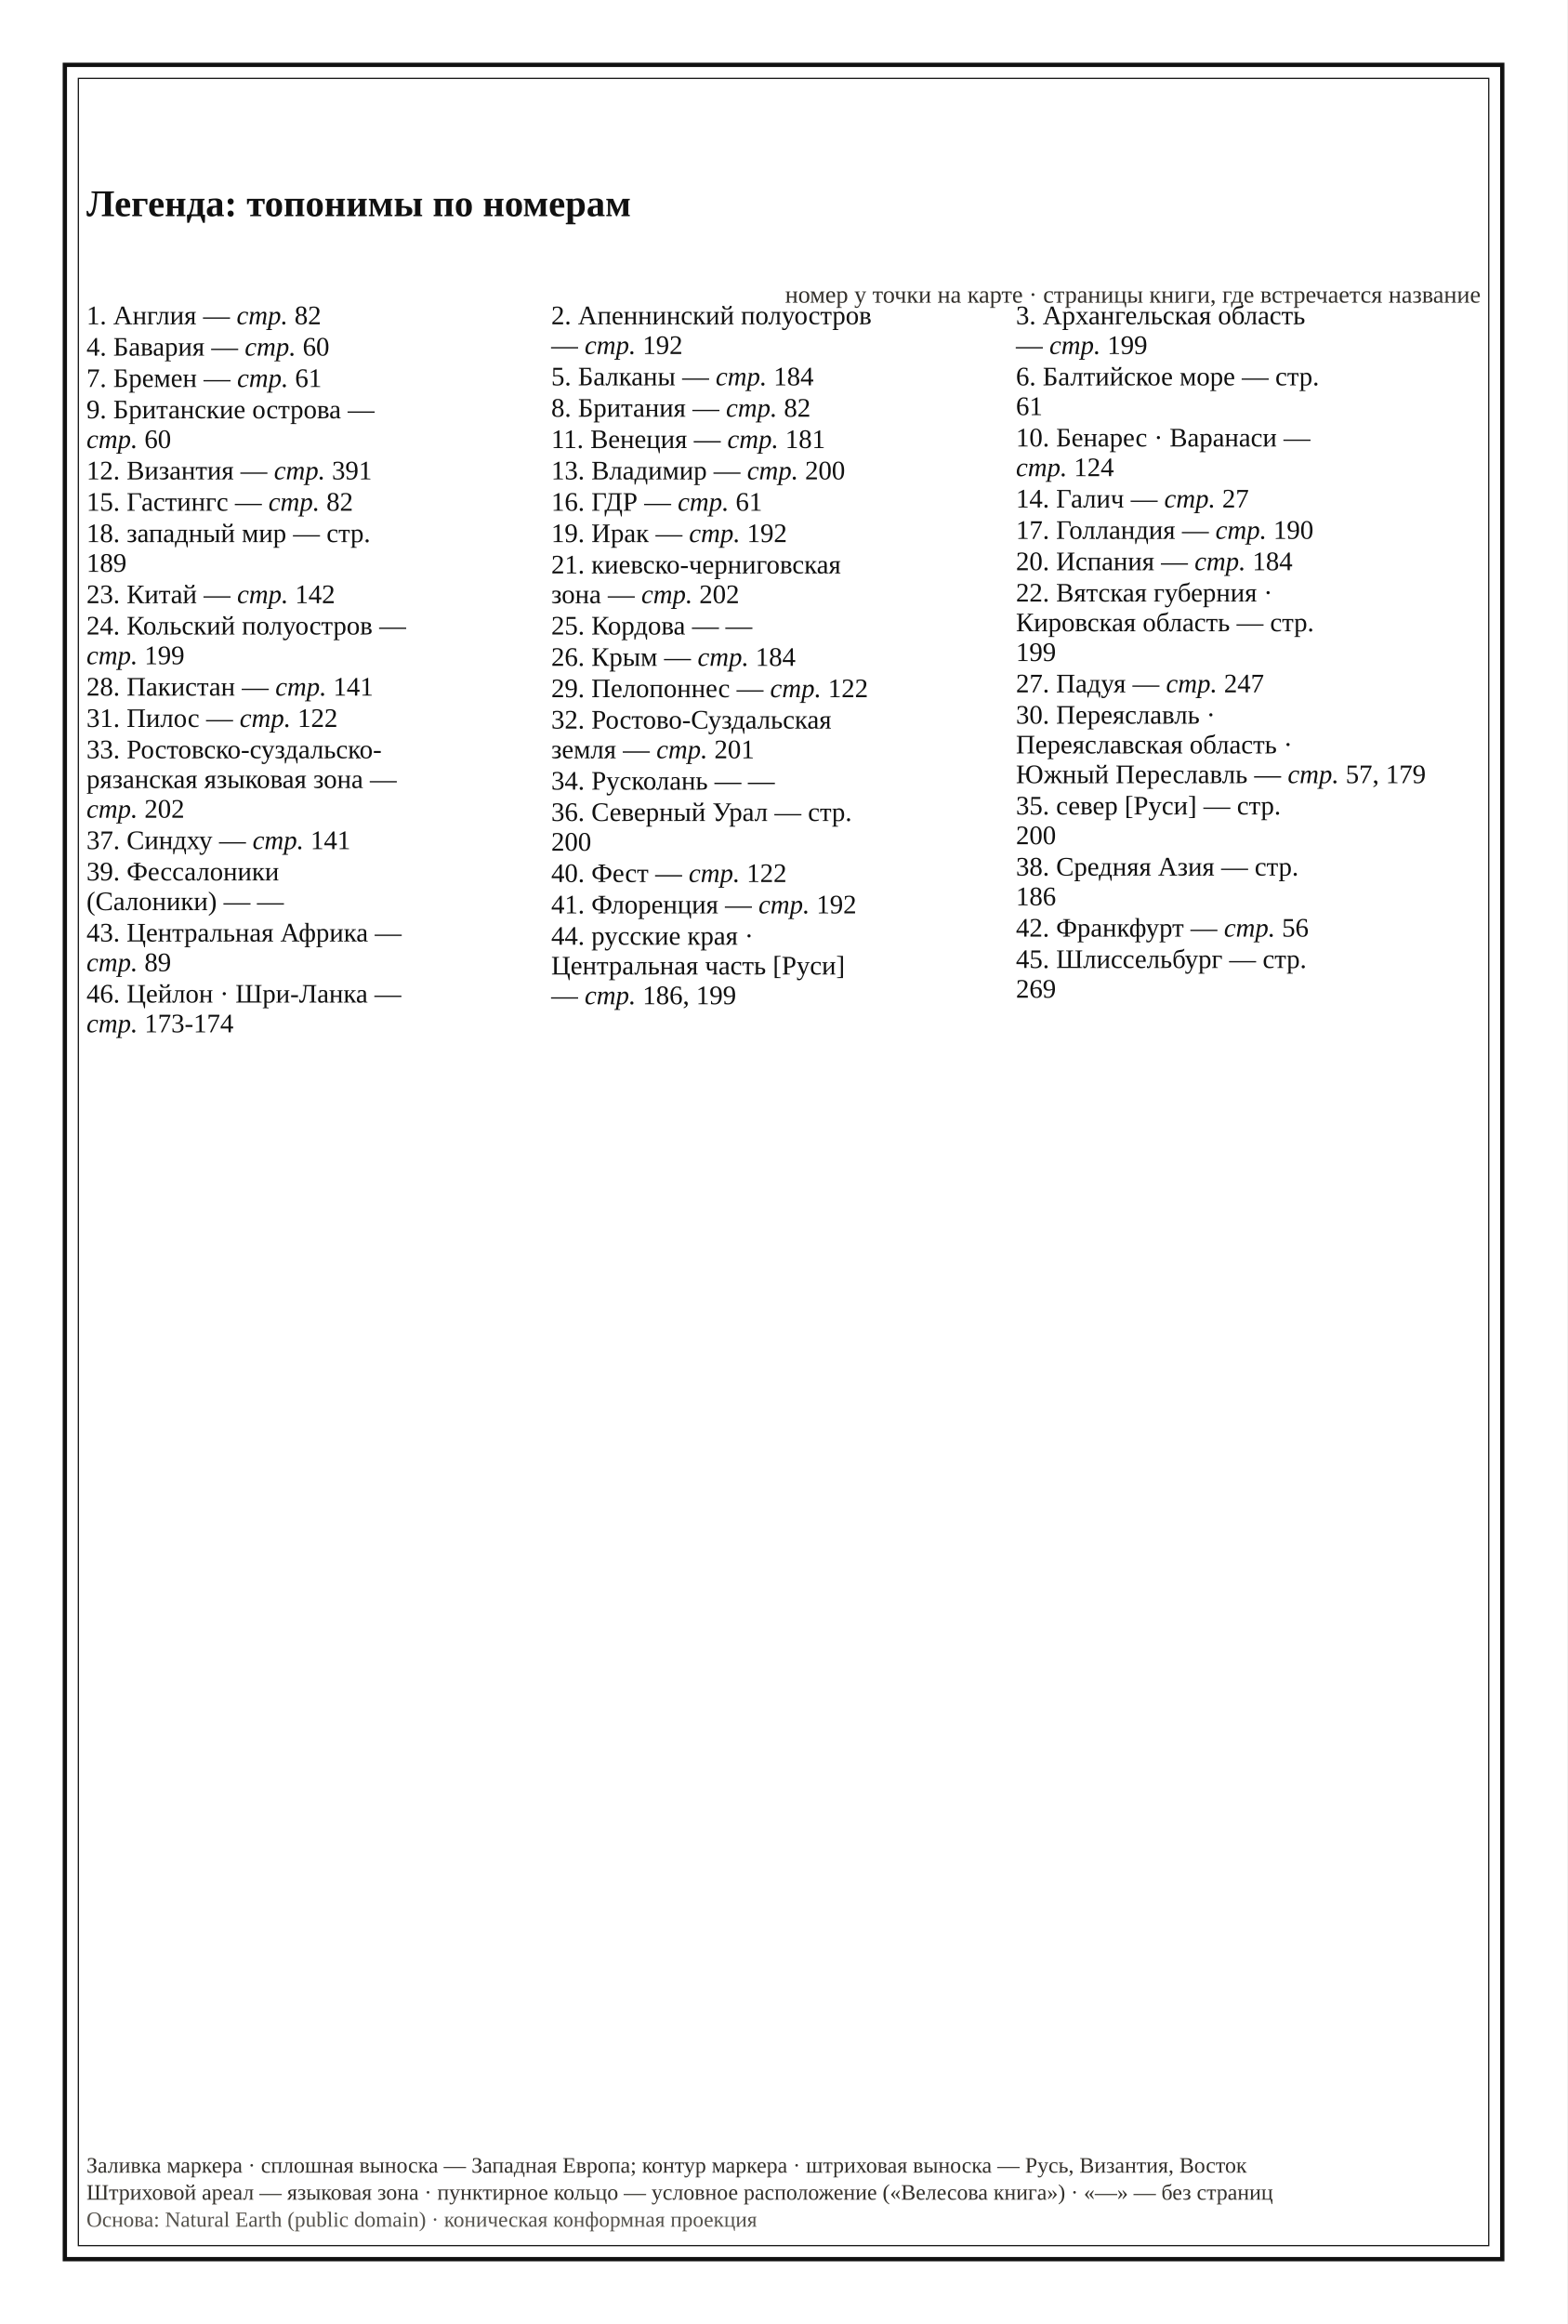
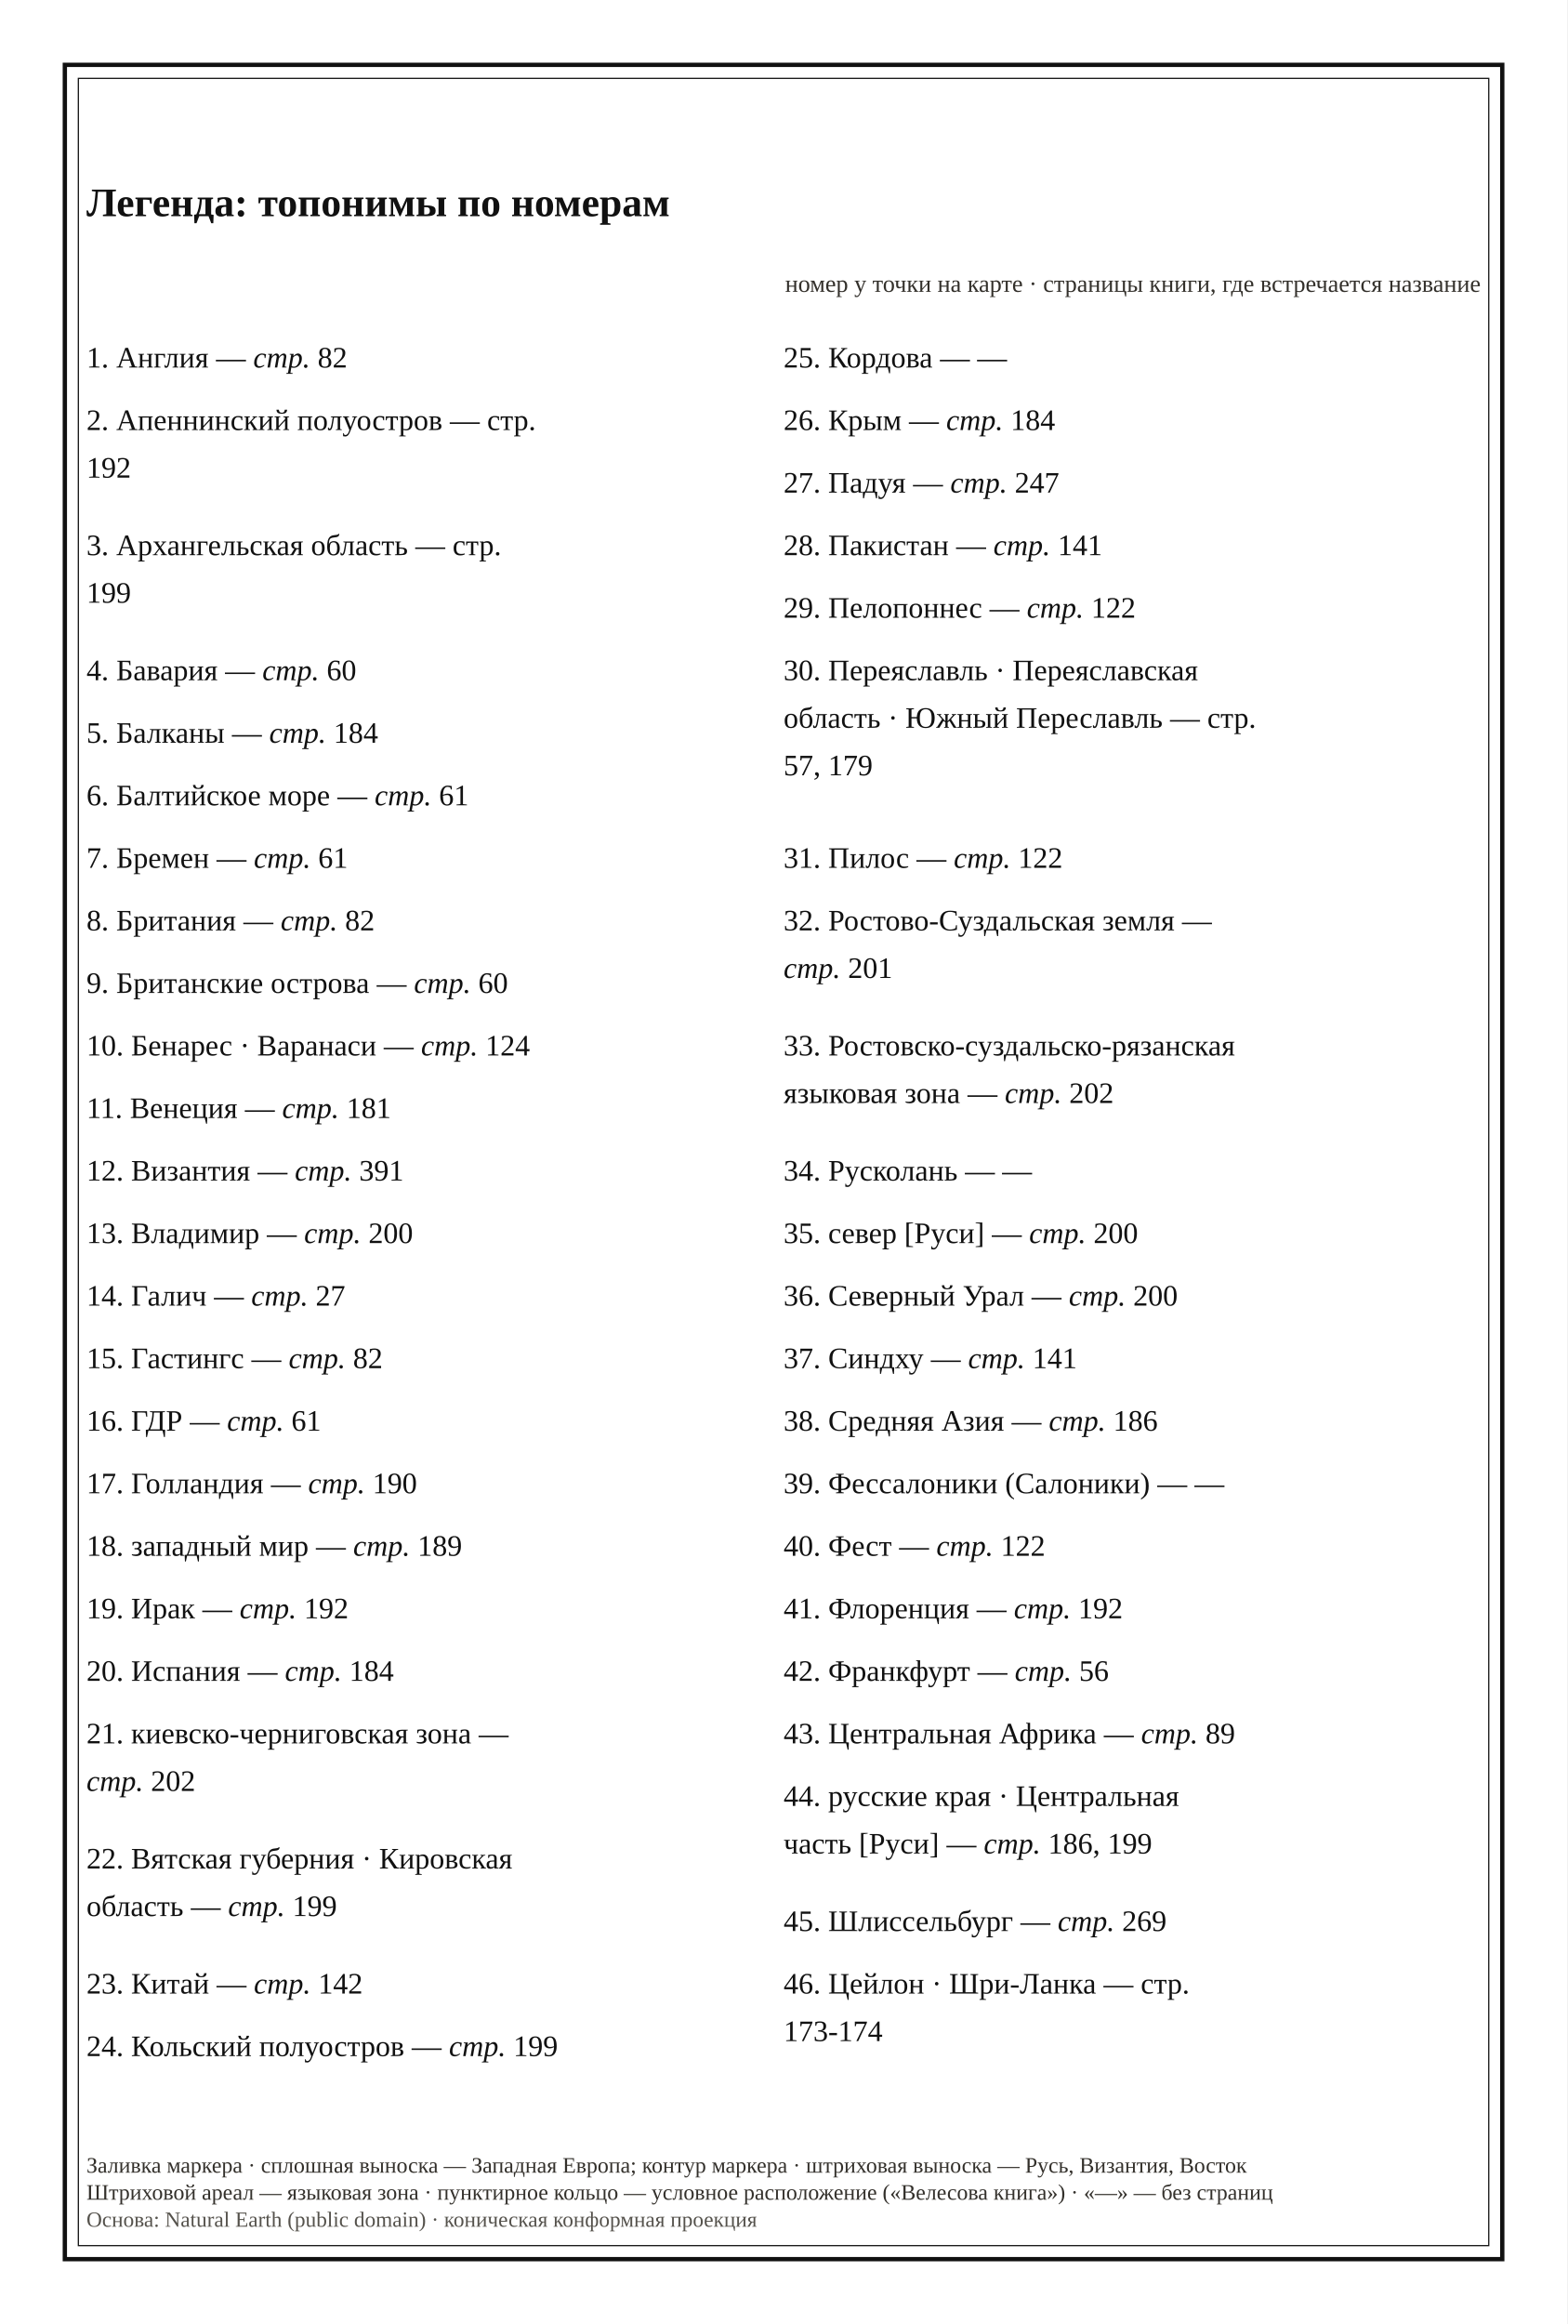
<svg xmlns="http://www.w3.org/2000/svg" viewBox="0 0 580 860" font-family="Georgia, 'Times New Roman', serif">
  <rect width="580" height="860" fill="#ffffff" />
  <defs>
    <clipPath id="map-clip-Blegend">
      <rect x="0.00" y="0.00" width="580.00" height="860.00" />
    </clipPath>
    <pattern id="hatch-Blegend" width="5" height="5" patternTransform="rotate(45)" patternUnits="userSpaceOnUse">
      <line x1="0" y1="0" x2="0" y2="5" stroke="#6a655c" stroke-width="0.7" />
    </pattern>
  </defs>
  <rect x="24.00" y="24.00" width="532.00" height="812.00" fill="none" stroke="#111111" stroke-width="1.6" />
  <rect x="29.00" y="29.00" width="522.00" height="802.00" fill="none" stroke="#111111" stroke-width="0.45" />
-   <text x="32" y="80.00" font-size="14" font-weight="bold" fill="#111111">Легенда: топонимы по номерам</text>
-   <text x="548" y="112.00" text-anchor="end" font-size="9" fill="#33302b">номер у точки на карте · страницы книги, где встречается название</text>
-   <text x="32.00" y="120.00" font-size="9.9" fill="#111111">
+   <text x="32" y="80.00" font-size="15" font-weight="bold" fill="#111111">Легенда: топонимы по номерам</text>
+   <text x="548" y="108.00" text-anchor="end" font-size="9" fill="#33302b">номер у точки на карте · страницы книги, где встречается название</text>
+   <text x="32.00" y="136.00" font-size="11" fill="#111111">
    <tspan x="32.00" dy="0">1. Англия — <tspan font-style="italic">стр.</tspan> 82</tspan>
  </text>
-   <text x="204.00" y="120.00" font-size="9.9" fill="#111111">
-     <tspan x="204.00" dy="0">2. Апеннинский полуостров</tspan>
-     <tspan x="204.00" dy="11">— <tspan font-style="italic">стр.</tspan> 192</tspan>
+   <text x="32.00" y="159.14" font-size="11" fill="#111111">
+     <tspan x="32.00" dy="0">2. Апеннинский полуостров — стр.</tspan>
+     <tspan x="32.00" dy="17.60">192</tspan>
  </text>
-   <text x="376.00" y="120.00" font-size="9.9" fill="#111111">
-     <tspan x="376.00" dy="0">3. Архангельская область</tspan>
-     <tspan x="376.00" dy="11">— <tspan font-style="italic">стр.</tspan> 199</tspan>
+   <text x="32.00" y="205.43" font-size="11" fill="#111111">
+     <tspan x="32.00" dy="0">3. Архангельская область — стр.</tspan>
+     <tspan x="32.00" dy="17.60">199</tspan>
  </text>
-   <text x="32.00" y="131.60" font-size="9.9" fill="#111111">
+   <text x="32.00" y="251.71" font-size="11" fill="#111111">
    <tspan x="32.00" dy="0">4. Бавария — <tspan font-style="italic">стр.</tspan> 60</tspan>
  </text>
-   <text x="204.00" y="142.60" font-size="9.9" fill="#111111">
-     <tspan x="204.00" dy="0">5. Балканы — <tspan font-style="italic">стр.</tspan> 184</tspan>
+   <text x="32.00" y="274.86" font-size="11" fill="#111111">
+     <tspan x="32.00" dy="0">5. Балканы — <tspan font-style="italic">стр.</tspan> 184</tspan>
  </text>
-   <text x="376.00" y="142.60" font-size="9.9" fill="#111111">
-     <tspan x="376.00" dy="0">6. Балтийское море — стр.</tspan>
-     <tspan x="376.00" dy="11">61</tspan>
+   <text x="32.00" y="298.00" font-size="11" fill="#111111">
+     <tspan x="32.00" dy="0">6. Балтийское море — <tspan font-style="italic">стр.</tspan> 61</tspan>
  </text>
-   <text x="32.00" y="143.20" font-size="9.9" fill="#111111">
+   <text x="32.00" y="321.14" font-size="11" fill="#111111">
    <tspan x="32.00" dy="0">7. Бремен — <tspan font-style="italic">стр.</tspan> 61</tspan>
  </text>
-   <text x="204.00" y="154.20" font-size="9.9" fill="#111111">
-     <tspan x="204.00" dy="0">8. Британия — <tspan font-style="italic">стр.</tspan> 82</tspan>
+   <text x="32.00" y="344.29" font-size="11" fill="#111111">
+     <tspan x="32.00" dy="0">8. Британия — <tspan font-style="italic">стр.</tspan> 82</tspan>
  </text>
-   <text x="32.00" y="154.80" font-size="9.9" fill="#111111">
-     <tspan x="32.00" dy="0">9. Британские острова —</tspan>
-     <tspan x="32.00" dy="11">
-       <tspan font-style="italic">стр.</tspan> 60</tspan>
+   <text x="32.00" y="367.43" font-size="11" fill="#111111">
+     <tspan x="32.00" dy="0">9. Британские острова — <tspan font-style="italic">стр.</tspan> 60</tspan>
  </text>
-   <text x="376.00" y="165.20" font-size="9.9" fill="#111111">
-     <tspan x="376.00" dy="0">10. Бенарес · Варанаси —</tspan>
-     <tspan x="376.00" dy="11">
-       <tspan font-style="italic">стр.</tspan> 124</tspan>
+   <text x="32.00" y="390.57" font-size="11" fill="#111111">
+     <tspan x="32.00" dy="0">10. Бенарес · Варанаси — <tspan font-style="italic">стр.</tspan> 124</tspan>
  </text>
-   <text x="204.00" y="165.80" font-size="9.9" fill="#111111">
-     <tspan x="204.00" dy="0">11. Венеция — <tspan font-style="italic">стр.</tspan> 181</tspan>
+   <text x="32.00" y="413.71" font-size="11" fill="#111111">
+     <tspan x="32.00" dy="0">11. Венеция — <tspan font-style="italic">стр.</tspan> 181</tspan>
  </text>
-   <text x="32.00" y="177.40" font-size="9.9" fill="#111111">
+   <text x="32.00" y="436.86" font-size="11" fill="#111111">
    <tspan x="32.00" dy="0">12. Византия — <tspan font-style="italic">стр.</tspan> 391</tspan>
  </text>
-   <text x="204.00" y="177.40" font-size="9.9" fill="#111111">
-     <tspan x="204.00" dy="0">13. Владимир — <tspan font-style="italic">стр.</tspan> 200</tspan>
+   <text x="32.00" y="460.00" font-size="11" fill="#111111">
+     <tspan x="32.00" dy="0">13. Владимир — <tspan font-style="italic">стр.</tspan> 200</tspan>
  </text>
-   <text x="376.00" y="187.80" font-size="9.9" fill="#111111">
-     <tspan x="376.00" dy="0">14. Галич — <tspan font-style="italic">стр.</tspan> 27</tspan>
+   <text x="32.00" y="483.14" font-size="11" fill="#111111">
+     <tspan x="32.00" dy="0">14. Галич — <tspan font-style="italic">стр.</tspan> 27</tspan>
  </text>
-   <text x="32.00" y="189.00" font-size="9.9" fill="#111111">
+   <text x="32.00" y="506.29" font-size="11" fill="#111111">
    <tspan x="32.00" dy="0">15. Гастингс — <tspan font-style="italic">стр.</tspan> 82</tspan>
  </text>
-   <text x="204.00" y="189.00" font-size="9.9" fill="#111111">
-     <tspan x="204.00" dy="0">16. ГДР — <tspan font-style="italic">стр.</tspan> 61</tspan>
+   <text x="32.00" y="529.43" font-size="11" fill="#111111">
+     <tspan x="32.00" dy="0">16. ГДР — <tspan font-style="italic">стр.</tspan> 61</tspan>
  </text>
-   <text x="376.00" y="199.40" font-size="9.9" fill="#111111">
-     <tspan x="376.00" dy="0">17. Голландия — <tspan font-style="italic">стр.</tspan> 190</tspan>
+   <text x="32.00" y="552.57" font-size="11" fill="#111111">
+     <tspan x="32.00" dy="0">17. Голландия — <tspan font-style="italic">стр.</tspan> 190</tspan>
  </text>
-   <text x="32.00" y="200.60" font-size="9.9" fill="#111111">
-     <tspan x="32.00" dy="0">18. западный мир — стр.</tspan>
-     <tspan x="32.00" dy="11">189</tspan>
+   <text x="32.00" y="575.71" font-size="11" fill="#111111">
+     <tspan x="32.00" dy="0">18. западный мир — <tspan font-style="italic">стр.</tspan> 189</tspan>
  </text>
-   <text x="204.00" y="200.60" font-size="9.9" fill="#111111">
-     <tspan x="204.00" dy="0">19. Ирак — <tspan font-style="italic">стр.</tspan> 192</tspan>
+   <text x="32.00" y="598.86" font-size="11" fill="#111111">
+     <tspan x="32.00" dy="0">19. Ирак — <tspan font-style="italic">стр.</tspan> 192</tspan>
  </text>
-   <text x="376.00" y="211.00" font-size="9.9" fill="#111111">
-     <tspan x="376.00" dy="0">20. Испания — <tspan font-style="italic">стр.</tspan> 184</tspan>
+   <text x="32.00" y="622.00" font-size="11" fill="#111111">
+     <tspan x="32.00" dy="0">20. Испания — <tspan font-style="italic">стр.</tspan> 184</tspan>
  </text>
-   <text x="204.00" y="212.20" font-size="9.9" fill="#111111">
-     <tspan x="204.00" dy="0">21. киевско-черниговская</tspan>
-     <tspan x="204.00" dy="11">зона — <tspan font-style="italic">стр.</tspan> 202</tspan>
+   <text x="32.00" y="645.14" font-size="11" fill="#111111">
+     <tspan x="32.00" dy="0">21. киевско-черниговская зона —</tspan>
+     <tspan x="32.00" dy="17.60">
+       <tspan font-style="italic">стр.</tspan> 202</tspan>
  </text>
-   <text x="376.00" y="222.60" font-size="9.9" fill="#111111">
-     <tspan x="376.00" dy="0">22. Вятская губерния ·</tspan>
-     <tspan x="376.00" dy="11">Кировская область — стр.</tspan>
-     <tspan x="376.00" dy="11">199</tspan>
+   <text x="32.00" y="691.43" font-size="11" fill="#111111">
+     <tspan x="32.00" dy="0">22. Вятская губерния · Кировская</tspan>
+     <tspan x="32.00" dy="17.60">область — <tspan font-style="italic">стр.</tspan> 199</tspan>
  </text>
-   <text x="32.00" y="223.20" font-size="9.9" fill="#111111">
+   <text x="32.00" y="737.71" font-size="11" fill="#111111">
    <tspan x="32.00" dy="0">23. Китай — <tspan font-style="italic">стр.</tspan> 142</tspan>
  </text>
-   <text x="32.00" y="234.80" font-size="9.9" fill="#111111">
-     <tspan x="32.00" dy="0">24. Кольский полуостров —</tspan>
-     <tspan x="32.00" dy="11">
-       <tspan font-style="italic">стр.</tspan> 199</tspan>
+   <text x="32.00" y="760.86" font-size="11" fill="#111111">
+     <tspan x="32.00" dy="0">24. Кольский полуостров — <tspan font-style="italic">стр.</tspan> 199</tspan>
  </text>
-   <text x="204.00" y="234.80" font-size="9.9" fill="#111111">
-     <tspan x="204.00" dy="0">25. Кордова — —</tspan>
+   <text x="290.00" y="136.00" font-size="11" fill="#111111">
+     <tspan x="290.00" dy="0">25. Кордова — —</tspan>
  </text>
-   <text x="204.00" y="246.40" font-size="9.9" fill="#111111">
-     <tspan x="204.00" dy="0">26. Крым — <tspan font-style="italic">стр.</tspan> 184</tspan>
+   <text x="290.00" y="159.14" font-size="11" fill="#111111">
+     <tspan x="290.00" dy="0">26. Крым — <tspan font-style="italic">стр.</tspan> 184</tspan>
  </text>
-   <text x="376.00" y="256.20" font-size="9.9" fill="#111111">
-     <tspan x="376.00" dy="0">27. Падуя — <tspan font-style="italic">стр.</tspan> 247</tspan>
+   <text x="290.00" y="182.29" font-size="11" fill="#111111">
+     <tspan x="290.00" dy="0">27. Падуя — <tspan font-style="italic">стр.</tspan> 247</tspan>
  </text>
-   <text x="32.00" y="257.40" font-size="9.9" fill="#111111">
-     <tspan x="32.00" dy="0">28. Пакистан — <tspan font-style="italic">стр.</tspan> 141</tspan>
+   <text x="290.00" y="205.43" font-size="11" fill="#111111">
+     <tspan x="290.00" dy="0">28. Пакистан — <tspan font-style="italic">стр.</tspan> 141</tspan>
  </text>
-   <text x="204.00" y="258.00" font-size="9.9" fill="#111111">
-     <tspan x="204.00" dy="0">29. Пелопоннес — <tspan font-style="italic">стр.</tspan> 122</tspan>
+   <text x="290.00" y="228.57" font-size="11" fill="#111111">
+     <tspan x="290.00" dy="0">29. Пелопоннес — <tspan font-style="italic">стр.</tspan> 122</tspan>
  </text>
-   <text x="376.00" y="267.80" font-size="9.9" fill="#111111">
-     <tspan x="376.00" dy="0">30. Переяславль ·</tspan>
-     <tspan x="376.00" dy="11">Переяславская область ·</tspan>
-     <tspan x="376.00" dy="11">Южный Переславль — <tspan font-style="italic">стр.</tspan> 57, 179</tspan>
+   <text x="290.00" y="251.71" font-size="11" fill="#111111">
+     <tspan x="290.00" dy="0">30. Переяславль · Переяславская</tspan>
+     <tspan x="290.00" dy="17.60">область · Южный Переславль — стр.</tspan>
+     <tspan x="290.00" dy="17.60">57, 179</tspan>
  </text>
-   <text x="32.00" y="269.00" font-size="9.9" fill="#111111">
-     <tspan x="32.00" dy="0">31. Пилос — <tspan font-style="italic">стр.</tspan> 122</tspan>
+   <text x="290.00" y="321.14" font-size="11" fill="#111111">
+     <tspan x="290.00" dy="0">31. Пилос — <tspan font-style="italic">стр.</tspan> 122</tspan>
  </text>
-   <text x="204.00" y="269.60" font-size="9.9" fill="#111111">
-     <tspan x="204.00" dy="0">32. Ростово-Суздальская</tspan>
-     <tspan x="204.00" dy="11">земля — <tspan font-style="italic">стр.</tspan> 201</tspan>
+   <text x="290.00" y="344.29" font-size="11" fill="#111111">
+     <tspan x="290.00" dy="0">32. Ростово-Суздальская земля —</tspan>
+     <tspan x="290.00" dy="17.60">
+       <tspan font-style="italic">стр.</tspan> 201</tspan>
  </text>
-   <text x="32.00" y="280.60" font-size="9.9" fill="#111111">
-     <tspan x="32.00" dy="0">33. Ростовско-суздальско-</tspan>
-     <tspan x="32.00" dy="11">рязанская языковая зона —</tspan>
-     <tspan x="32.00" dy="11">
-       <tspan font-style="italic">стр.</tspan> 202</tspan>
+   <text x="290.00" y="390.57" font-size="11" fill="#111111">
+     <tspan x="290.00" dy="0">33. Ростовско-суздальско-рязанская</tspan>
+     <tspan x="290.00" dy="17.60">языковая зона — <tspan font-style="italic">стр.</tspan> 202</tspan>
  </text>
-   <text x="204.00" y="292.20" font-size="9.9" fill="#111111">
-     <tspan x="204.00" dy="0">34. Русколань — —</tspan>
+   <text x="290.00" y="436.86" font-size="11" fill="#111111">
+     <tspan x="290.00" dy="0">34. Русколань — —</tspan>
  </text>
-   <text x="376.00" y="301.40" font-size="9.9" fill="#111111">
-     <tspan x="376.00" dy="0">35. север [Руси] — стр.</tspan>
-     <tspan x="376.00" dy="11">200</tspan>
+   <text x="290.00" y="460.00" font-size="11" fill="#111111">
+     <tspan x="290.00" dy="0">35. север [Руси] — <tspan font-style="italic">стр.</tspan> 200</tspan>
  </text>
-   <text x="204.00" y="303.80" font-size="9.9" fill="#111111">
-     <tspan x="204.00" dy="0">36. Северный Урал — стр.</tspan>
-     <tspan x="204.00" dy="11">200</tspan>
+   <text x="290.00" y="483.14" font-size="11" fill="#111111">
+     <tspan x="290.00" dy="0">36. Северный Урал — <tspan font-style="italic">стр.</tspan> 200</tspan>
  </text>
-   <text x="32.00" y="314.20" font-size="9.9" fill="#111111">
-     <tspan x="32.00" dy="0">37. Синдху — <tspan font-style="italic">стр.</tspan> 141</tspan>
+   <text x="290.00" y="506.29" font-size="11" fill="#111111">
+     <tspan x="290.00" dy="0">37. Синдху — <tspan font-style="italic">стр.</tspan> 141</tspan>
  </text>
-   <text x="376.00" y="324.00" font-size="9.9" fill="#111111">
-     <tspan x="376.00" dy="0">38. Средняя Азия — стр.</tspan>
-     <tspan x="376.00" dy="11">186</tspan>
+   <text x="290.00" y="529.43" font-size="11" fill="#111111">
+     <tspan x="290.00" dy="0">38. Средняя Азия — <tspan font-style="italic">стр.</tspan> 186</tspan>
  </text>
-   <text x="32.00" y="325.80" font-size="9.9" fill="#111111">
-     <tspan x="32.00" dy="0">39. Фессалоники</tspan>
-     <tspan x="32.00" dy="11">(Салоники) — —</tspan>
+   <text x="290.00" y="552.57" font-size="11" fill="#111111">
+     <tspan x="290.00" dy="0">39. Фессалоники (Салоники) — —</tspan>
  </text>
-   <text x="204.00" y="326.40" font-size="9.9" fill="#111111">
-     <tspan x="204.00" dy="0">40. Фест — <tspan font-style="italic">стр.</tspan> 122</tspan>
+   <text x="290.00" y="575.71" font-size="11" fill="#111111">
+     <tspan x="290.00" dy="0">40. Фест — <tspan font-style="italic">стр.</tspan> 122</tspan>
  </text>
-   <text x="204.00" y="338.00" font-size="9.9" fill="#111111">
-     <tspan x="204.00" dy="0">41. Флоренция — <tspan font-style="italic">стр.</tspan> 192</tspan>
+   <text x="290.00" y="598.86" font-size="11" fill="#111111">
+     <tspan x="290.00" dy="0">41. Флоренция — <tspan font-style="italic">стр.</tspan> 192</tspan>
  </text>
-   <text x="376.00" y="346.60" font-size="9.9" fill="#111111">
-     <tspan x="376.00" dy="0">42. Франкфурт — <tspan font-style="italic">стр.</tspan> 56</tspan>
+   <text x="290.00" y="622.00" font-size="11" fill="#111111">
+     <tspan x="290.00" dy="0">42. Франкфурт — <tspan font-style="italic">стр.</tspan> 56</tspan>
  </text>
-   <text x="32.00" y="348.40" font-size="9.9" fill="#111111">
-     <tspan x="32.00" dy="0">43. Центральная Африка —</tspan>
-     <tspan x="32.00" dy="11">
-       <tspan font-style="italic">стр.</tspan> 89</tspan>
+   <text x="290.00" y="645.14" font-size="11" fill="#111111">
+     <tspan x="290.00" dy="0">43. Центральная Африка — <tspan font-style="italic">стр.</tspan> 89</tspan>
  </text>
-   <text x="204.00" y="349.60" font-size="9.9" fill="#111111">
-     <tspan x="204.00" dy="0">44. русские края ·</tspan>
-     <tspan x="204.00" dy="11">Центральная часть [Руси]</tspan>
-     <tspan x="204.00" dy="11">— <tspan font-style="italic">стр.</tspan> 186, 199</tspan>
+   <text x="290.00" y="668.29" font-size="11" fill="#111111">
+     <tspan x="290.00" dy="0">44. русские края · Центральная</tspan>
+     <tspan x="290.00" dy="17.60">часть [Руси] — <tspan font-style="italic">стр.</tspan> 186, 199</tspan>
  </text>
-   <text x="376.00" y="358.20" font-size="9.9" fill="#111111">
-     <tspan x="376.00" dy="0">45. Шлиссельбург — стр.</tspan>
-     <tspan x="376.00" dy="11">269</tspan>
+   <text x="290.00" y="714.57" font-size="11" fill="#111111">
+     <tspan x="290.00" dy="0">45. Шлиссельбург — <tspan font-style="italic">стр.</tspan> 269</tspan>
  </text>
-   <text x="32.00" y="371.00" font-size="9.9" fill="#111111">
-     <tspan x="32.00" dy="0">46. Цейлон · Шри-Ланка —</tspan>
-     <tspan x="32.00" dy="11">
-       <tspan font-style="italic">стр.</tspan> 173-174</tspan>
+   <text x="290.00" y="737.71" font-size="11" fill="#111111">
+     <tspan x="290.00" dy="0">46. Цейлон · Шри-Ланка — стр.</tspan>
+     <tspan x="290.00" dy="17.60">173-174</tspan>
  </text>
  <text x="32" y="804.00" font-size="8.2" fill="#33302b">Заливка маркера · сплошная выноска — Западная Европа; контур маркера · штриховая выноска — Русь, Византия, Восток</text>
  <text x="32" y="814.00" font-size="8.2" fill="#33302b">Штриховой ареал — языковая зона · пунктирное кольцо — условное расположение («Велесова книга») · «—» — без страниц</text>
  <text x="32" y="824.00" font-size="8" fill="#55524c">Основа: Natural Earth (public domain) · коническая конформная проекция</text>
</svg>
